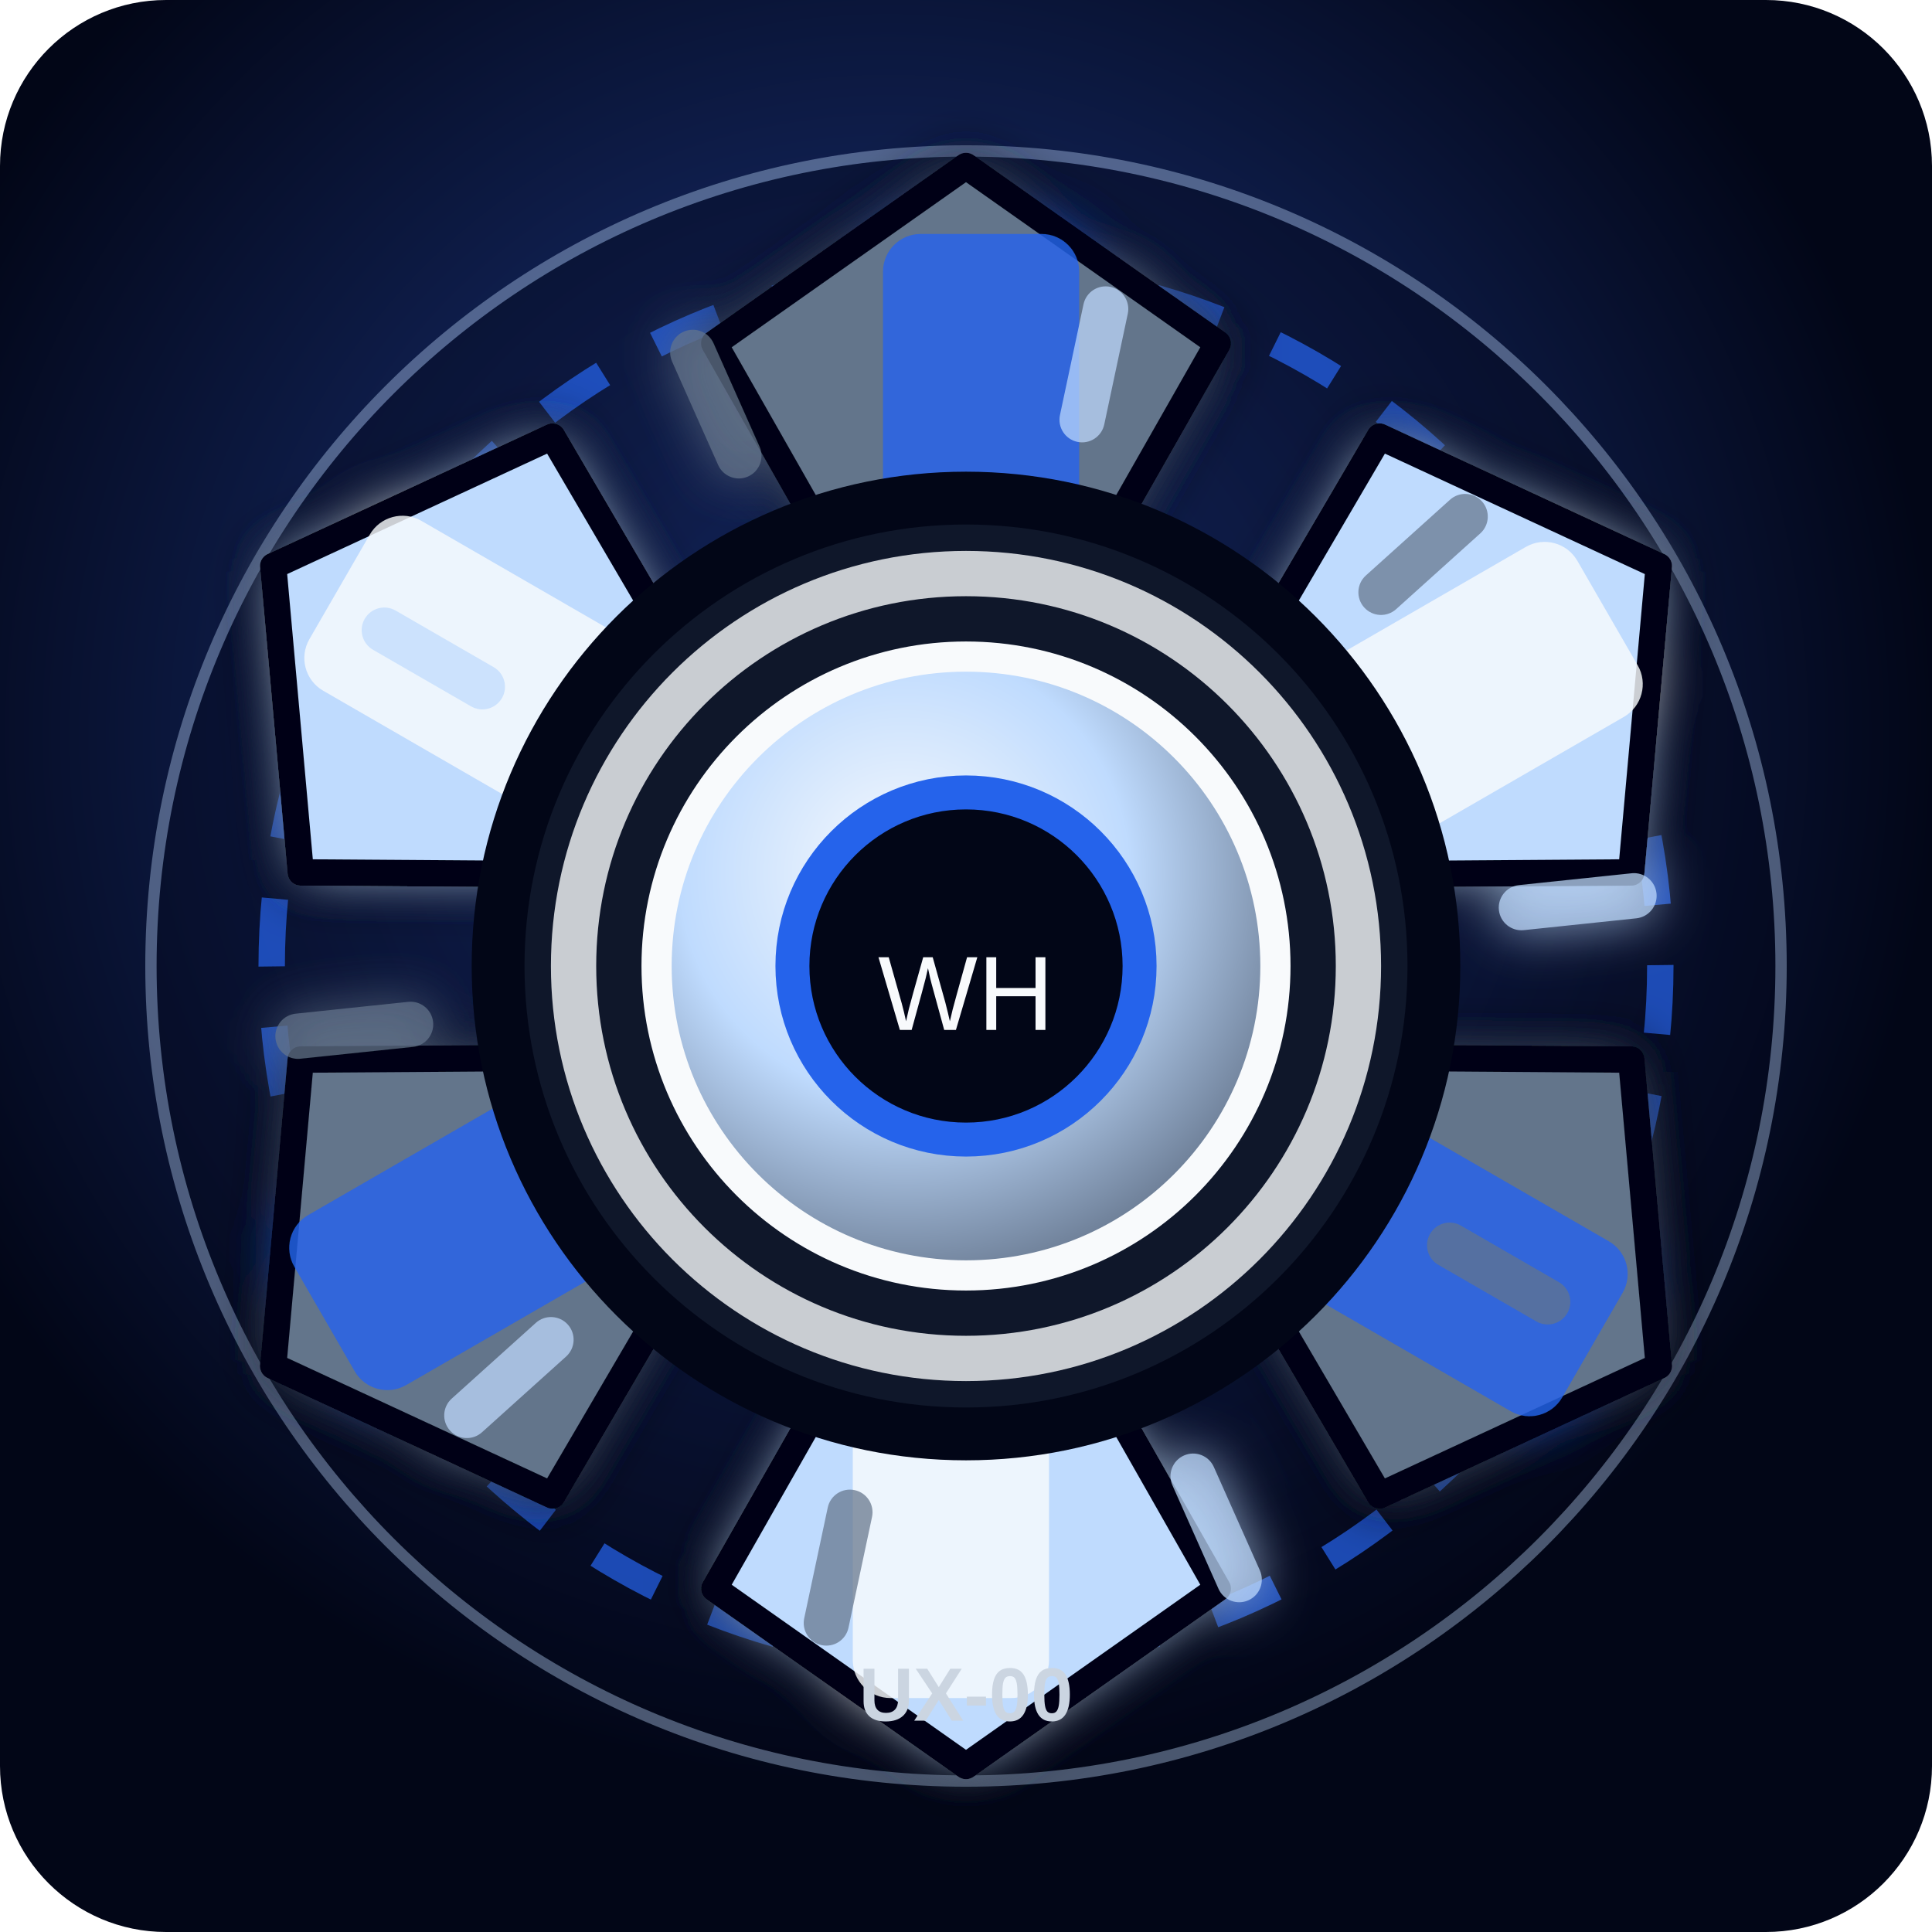
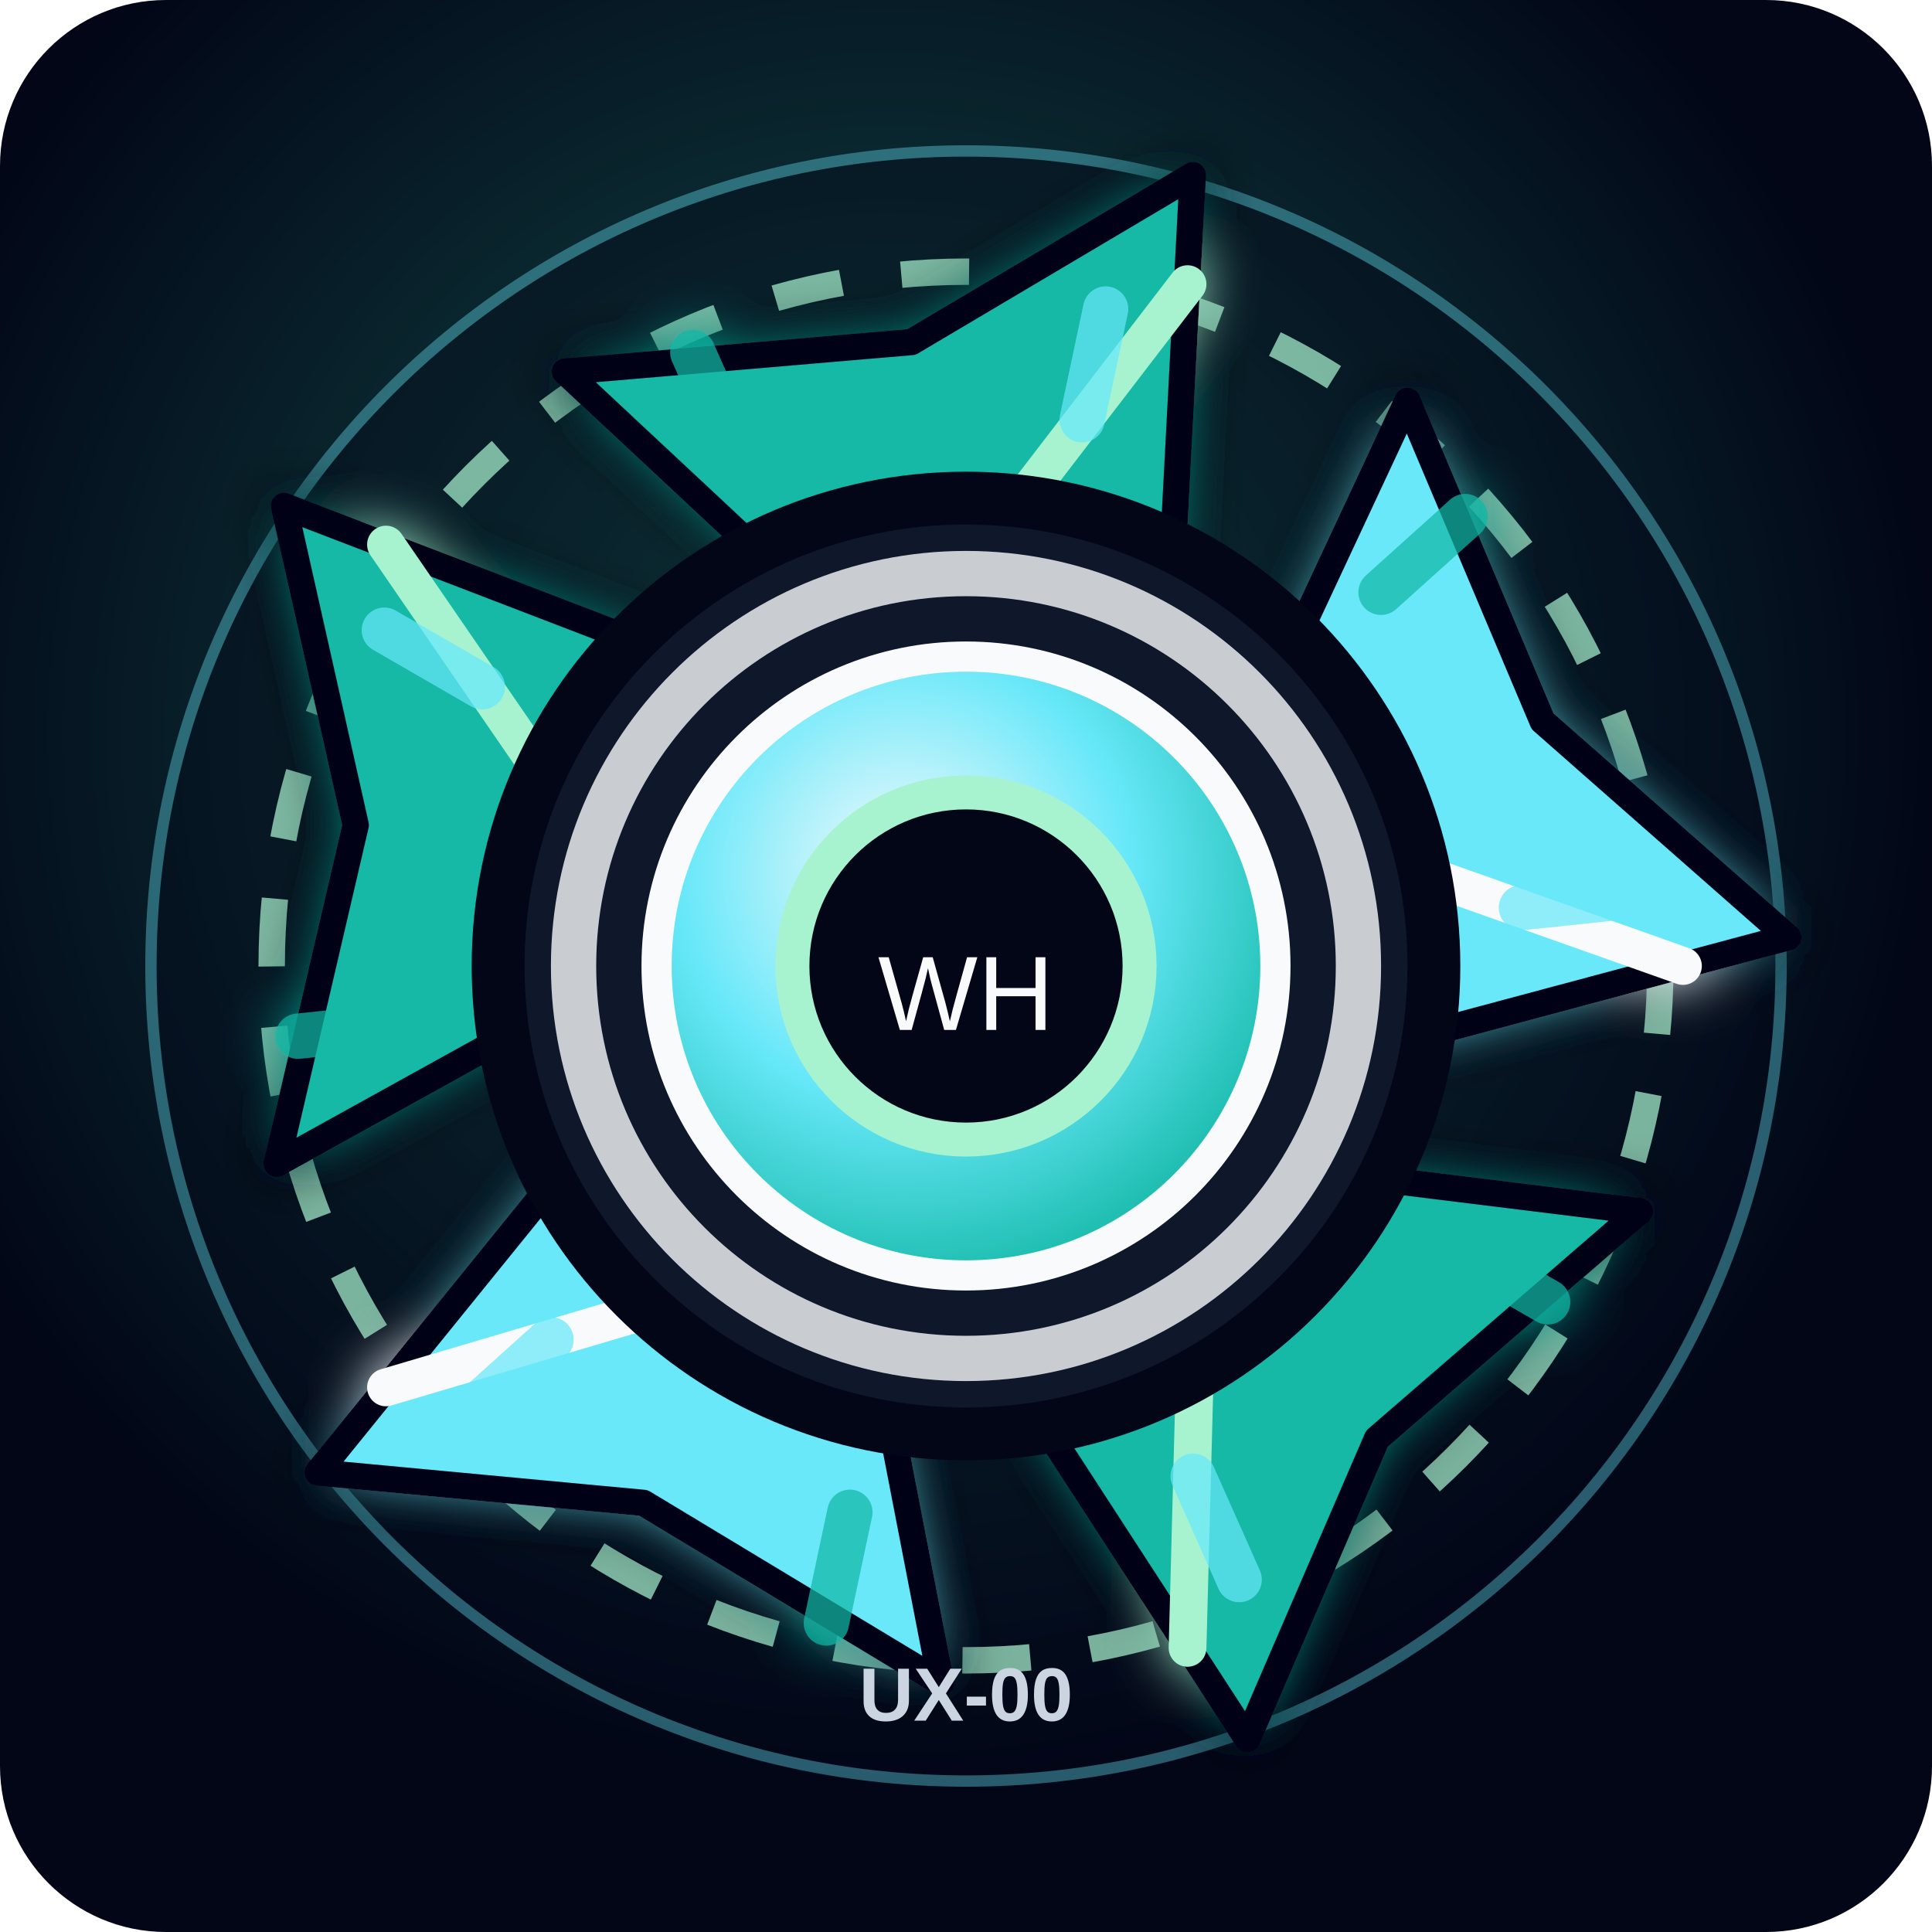
- <svg xmlns="http://www.w3.org/2000/svg" viewBox="0 0 512 512" role="img" aria-label="Wyvern Hover 2-80GN original 2D fan-safe visual: defense armor profile">
+ <svg xmlns="http://www.w3.org/2000/svg" viewBox="0 0 512 512" role="img" aria-label="Wyvern Hover 2-80GN original 2D fan-safe visual: teal wyvern wings and curved wind blades">
  <defs>
    <radialGradient id="bg" cx="46%" cy="38%" r="75%">
-       <stop offset="0" stop-color="#1e3a8a" />
+       <stop offset="0" stop-color="#134e4a" />
      <stop offset="0.72" stop-color="#020617" />
      <stop offset="1" stop-color="#020617" />
    </radialGradient>
    <radialGradient id="core" cx="40%" cy="35%" r="70%">
      <stop offset="0" stop-color="#f8fafc" />
-       <stop offset="0.52" stop-color="#bfdbfe" />
-       <stop offset="1" stop-color="#64748b" />
+       <stop offset="0.52" stop-color="#67e8f9" />
+       <stop offset="1" stop-color="#14b8a6" />
    </radialGradient>
    <filter id="glow" x="-22%" y="-22%" width="144%" height="144%">
      <feGaussianBlur stdDeviation="7" result="blur" />
      <feMerge>
        <feMergeNode in="blur" />
        <feMergeNode in="SourceGraphic" />
      </feMerge>
    </filter>
  </defs>
  <rect width="512" height="512" rx="44" fill="url(#bg)" />
-   <circle cx="256" cy="256" r="216" fill="#020617" opacity="0.38" stroke="#bfdbfe" stroke-width="3" />
-   <circle cx="256" cy="256" r="184" fill="none" stroke="#2563eb" stroke-width="7" stroke-dasharray="18 16" opacity="0.72" />
+   <circle cx="256" cy="256" r="216" fill="#020617" opacity="0.38" stroke="#67e8f9" stroke-width="3" />
+   <circle cx="256" cy="256" r="184" fill="none" stroke="#a7f3d0" stroke-width="7" stroke-dasharray="18 16" opacity="0.72" />
  <g filter="url(#glow)">
-     <polygon points="224.4,152.7 189.3,91.0 256.0,44.0 322.7,91.0 287.6,152.7" fill="#64748b" stroke="#020617" stroke-width="7" stroke-linejoin="round" />
-     <rect x="234" y="62" width="52" height="82" rx="10" fill="#2563eb" opacity="0.82" transform="rotate(0 256 256)" />
-     <polygon points="329.7,177.0 365.6,115.7 439.6,150.0 432.3,231.2 361.2,231.7" fill="#bfdbfe" stroke="#020617" stroke-width="7" stroke-linejoin="round" />
-     <rect x="234" y="62" width="52" height="82" rx="10" fill="#f8fafc" opacity="0.82" transform="rotate(60 256 256)" />
-     <polygon points="361.2,280.3 432.3,280.8 439.6,362.0 365.6,396.3 329.7,335.0" fill="#64748b" stroke="#020617" stroke-width="7" stroke-linejoin="round" />
-     <rect x="234" y="62" width="52" height="82" rx="10" fill="#2563eb" opacity="0.82" transform="rotate(120 256 256)" />
-     <polygon points="287.6,359.3 322.7,421.0 256.0,468.0 189.3,421.0 224.4,359.3" fill="#bfdbfe" stroke="#020617" stroke-width="7" stroke-linejoin="round" />
-     <rect x="234" y="62" width="52" height="82" rx="10" fill="#f8fafc" opacity="0.82" transform="rotate(180 256 256)" />
-     <polygon points="182.3,335.0 146.4,396.3 72.4,362.0 79.7,280.8 150.8,280.3" fill="#64748b" stroke="#020617" stroke-width="7" stroke-linejoin="round" />
-     <rect x="234" y="62" width="52" height="82" rx="10" fill="#2563eb" opacity="0.82" transform="rotate(240 256 256)" />
-     <polygon points="150.8,231.7 79.7,231.2 72.4,150.0 146.4,115.7 182.3,177.0" fill="#bfdbfe" stroke="#020617" stroke-width="7" stroke-linejoin="round" />
-     <rect x="234" y="62" width="52" height="82" rx="10" fill="#f8fafc" opacity="0.82" transform="rotate(300 256 256)" />
-     <rect x="250" y="72" width="12" height="42" rx="6" fill="#bfdbfe" opacity="0.72" transform="rotate(12 256 256)" />
-     <rect x="250" y="72" width="12" height="42" rx="6" fill="#64748b" opacity="0.72" transform="rotate(48 256 256)" />
-     <rect x="250" y="72" width="12" height="42" rx="6" fill="#bfdbfe" opacity="0.72" transform="rotate(84 256 256)" />
-     <rect x="250" y="72" width="12" height="42" rx="6" fill="#64748b" opacity="0.72" transform="rotate(120 256 256)" />
-     <rect x="250" y="72" width="12" height="42" rx="6" fill="#bfdbfe" opacity="0.72" transform="rotate(156 256 256)" />
-     <rect x="250" y="72" width="12" height="42" rx="6" fill="#64748b" opacity="0.72" transform="rotate(192 256 256)" />
-     <rect x="250" y="72" width="12" height="42" rx="6" fill="#bfdbfe" opacity="0.72" transform="rotate(228 256 256)" />
-     <rect x="250" y="72" width="12" height="42" rx="6" fill="#64748b" opacity="0.72" transform="rotate(264 256 256)" />
-     <rect x="250" y="72" width="12" height="42" rx="6" fill="#bfdbfe" opacity="0.72" transform="rotate(300 256 256)" />
-     <rect x="250" y="72" width="12" height="42" rx="6" fill="#64748b" opacity="0.72" transform="rotate(336 256 256)" />
+     <path d="M 228.807 172.307 L 149.753 98.483 L 241.532 90.632 L 316.089 46.445 L 310.459 153.578 Z" fill="#14b8a6" stroke="#020617" stroke-width="7" stroke-linejoin="round" />
+     <path d="M 261.862 144.153 L 314.713 75.299" stroke="#a7f3d0" stroke-width="10" stroke-linecap="round" />
+     <path d="M 327.193 204.275 L 372.976 106.278 L 408.804 191.139 L 473.867 248.392 L 370.238 276.143 Z" fill="#67e8f9" stroke="#020617" stroke-width="7" stroke-linejoin="round" />
+     <path d="M 364.184 227.012 L 446 256" stroke="#f8fafc" stroke-width="10" stroke-linecap="round" />
+     <path d="M 327.193 307.725 L 434.542 320.984 L 364.906 381.282 L 330.56 460.853 L 272.144 370.871 Z" fill="#14b8a6" stroke="#020617" stroke-width="7" stroke-linejoin="round" />
+     <path d="M 317 349.931 L 314.713 436.701" stroke="#a7f3d0" stroke-width="10" stroke-linecap="round" />
+     <path d="M 228.807 339.693 L 249.369 445.884 L 170.504 398.29 L 84.214 390.214 L 151.74 306.851 Z" fill="#67e8f9" stroke="#020617" stroke-width="7" stroke-linejoin="round" />
+     <path d="M 185.516 343.04 L 102.287 367.679" stroke="#f8fafc" stroke-width="10" stroke-linecap="round" />
+     <path d="M 168 256 L 73.36 308.371 L 94.255 218.658 L 75.27 134.096 L 175.42 172.557 Z" fill="#14b8a6" stroke="#020617" stroke-width="7" stroke-linejoin="round" />
+     <path d="M 151.439 215.863 L 102.287 144.321" stroke="#a7f3d0" stroke-width="10" stroke-linecap="round" />
+     <rect x="250" y="72" width="12" height="42" rx="6" fill="#67e8f9" opacity="0.72" transform="rotate(12 256 256)" />
+     <rect x="250" y="72" width="12" height="42" rx="6" fill="#14b8a6" opacity="0.72" transform="rotate(48 256 256)" />
+     <rect x="250" y="72" width="12" height="42" rx="6" fill="#67e8f9" opacity="0.72" transform="rotate(84 256 256)" />
+     <rect x="250" y="72" width="12" height="42" rx="6" fill="#14b8a6" opacity="0.72" transform="rotate(120 256 256)" />
+     <rect x="250" y="72" width="12" height="42" rx="6" fill="#67e8f9" opacity="0.72" transform="rotate(156 256 256)" />
+     <rect x="250" y="72" width="12" height="42" rx="6" fill="#14b8a6" opacity="0.72" transform="rotate(192 256 256)" />
+     <rect x="250" y="72" width="12" height="42" rx="6" fill="#67e8f9" opacity="0.72" transform="rotate(228 256 256)" />
+     <rect x="250" y="72" width="12" height="42" rx="6" fill="#14b8a6" opacity="0.72" transform="rotate(264 256 256)" />
+     <rect x="250" y="72" width="12" height="42" rx="6" fill="#67e8f9" opacity="0.72" transform="rotate(300 256 256)" />
+     <rect x="250" y="72" width="12" height="42" rx="6" fill="#14b8a6" opacity="0.72" transform="rotate(336 256 256)" />
  </g>
  <circle cx="256" cy="256" r="124" fill="#0f172a" stroke="#020617" stroke-width="14" />
  <circle cx="256" cy="256" r="104" fill="none" stroke="#f8fafc" stroke-width="12" opacity="0.8" />
  <circle cx="256" cy="256" r="82" fill="url(#core)" stroke="#f8fafc" stroke-width="8" />
-   <circle cx="256" cy="256" r="46" fill="#020617" stroke="#2563eb" stroke-width="9" />
+   <circle cx="256" cy="256" r="46" fill="#020617" stroke="#a7f3d0" stroke-width="9" />
  <text x="256" y="265" text-anchor="middle" dominant-baseline="middle" font-family="Arial Black, Arial, sans-serif" font-size="28" fill="#f8fafc">WH</text>
  <text x="256" y="456" text-anchor="middle" font-family="Arial, sans-serif" font-size="20" font-weight="800" fill="#cbd5e1">UX-00</text>
</svg>
